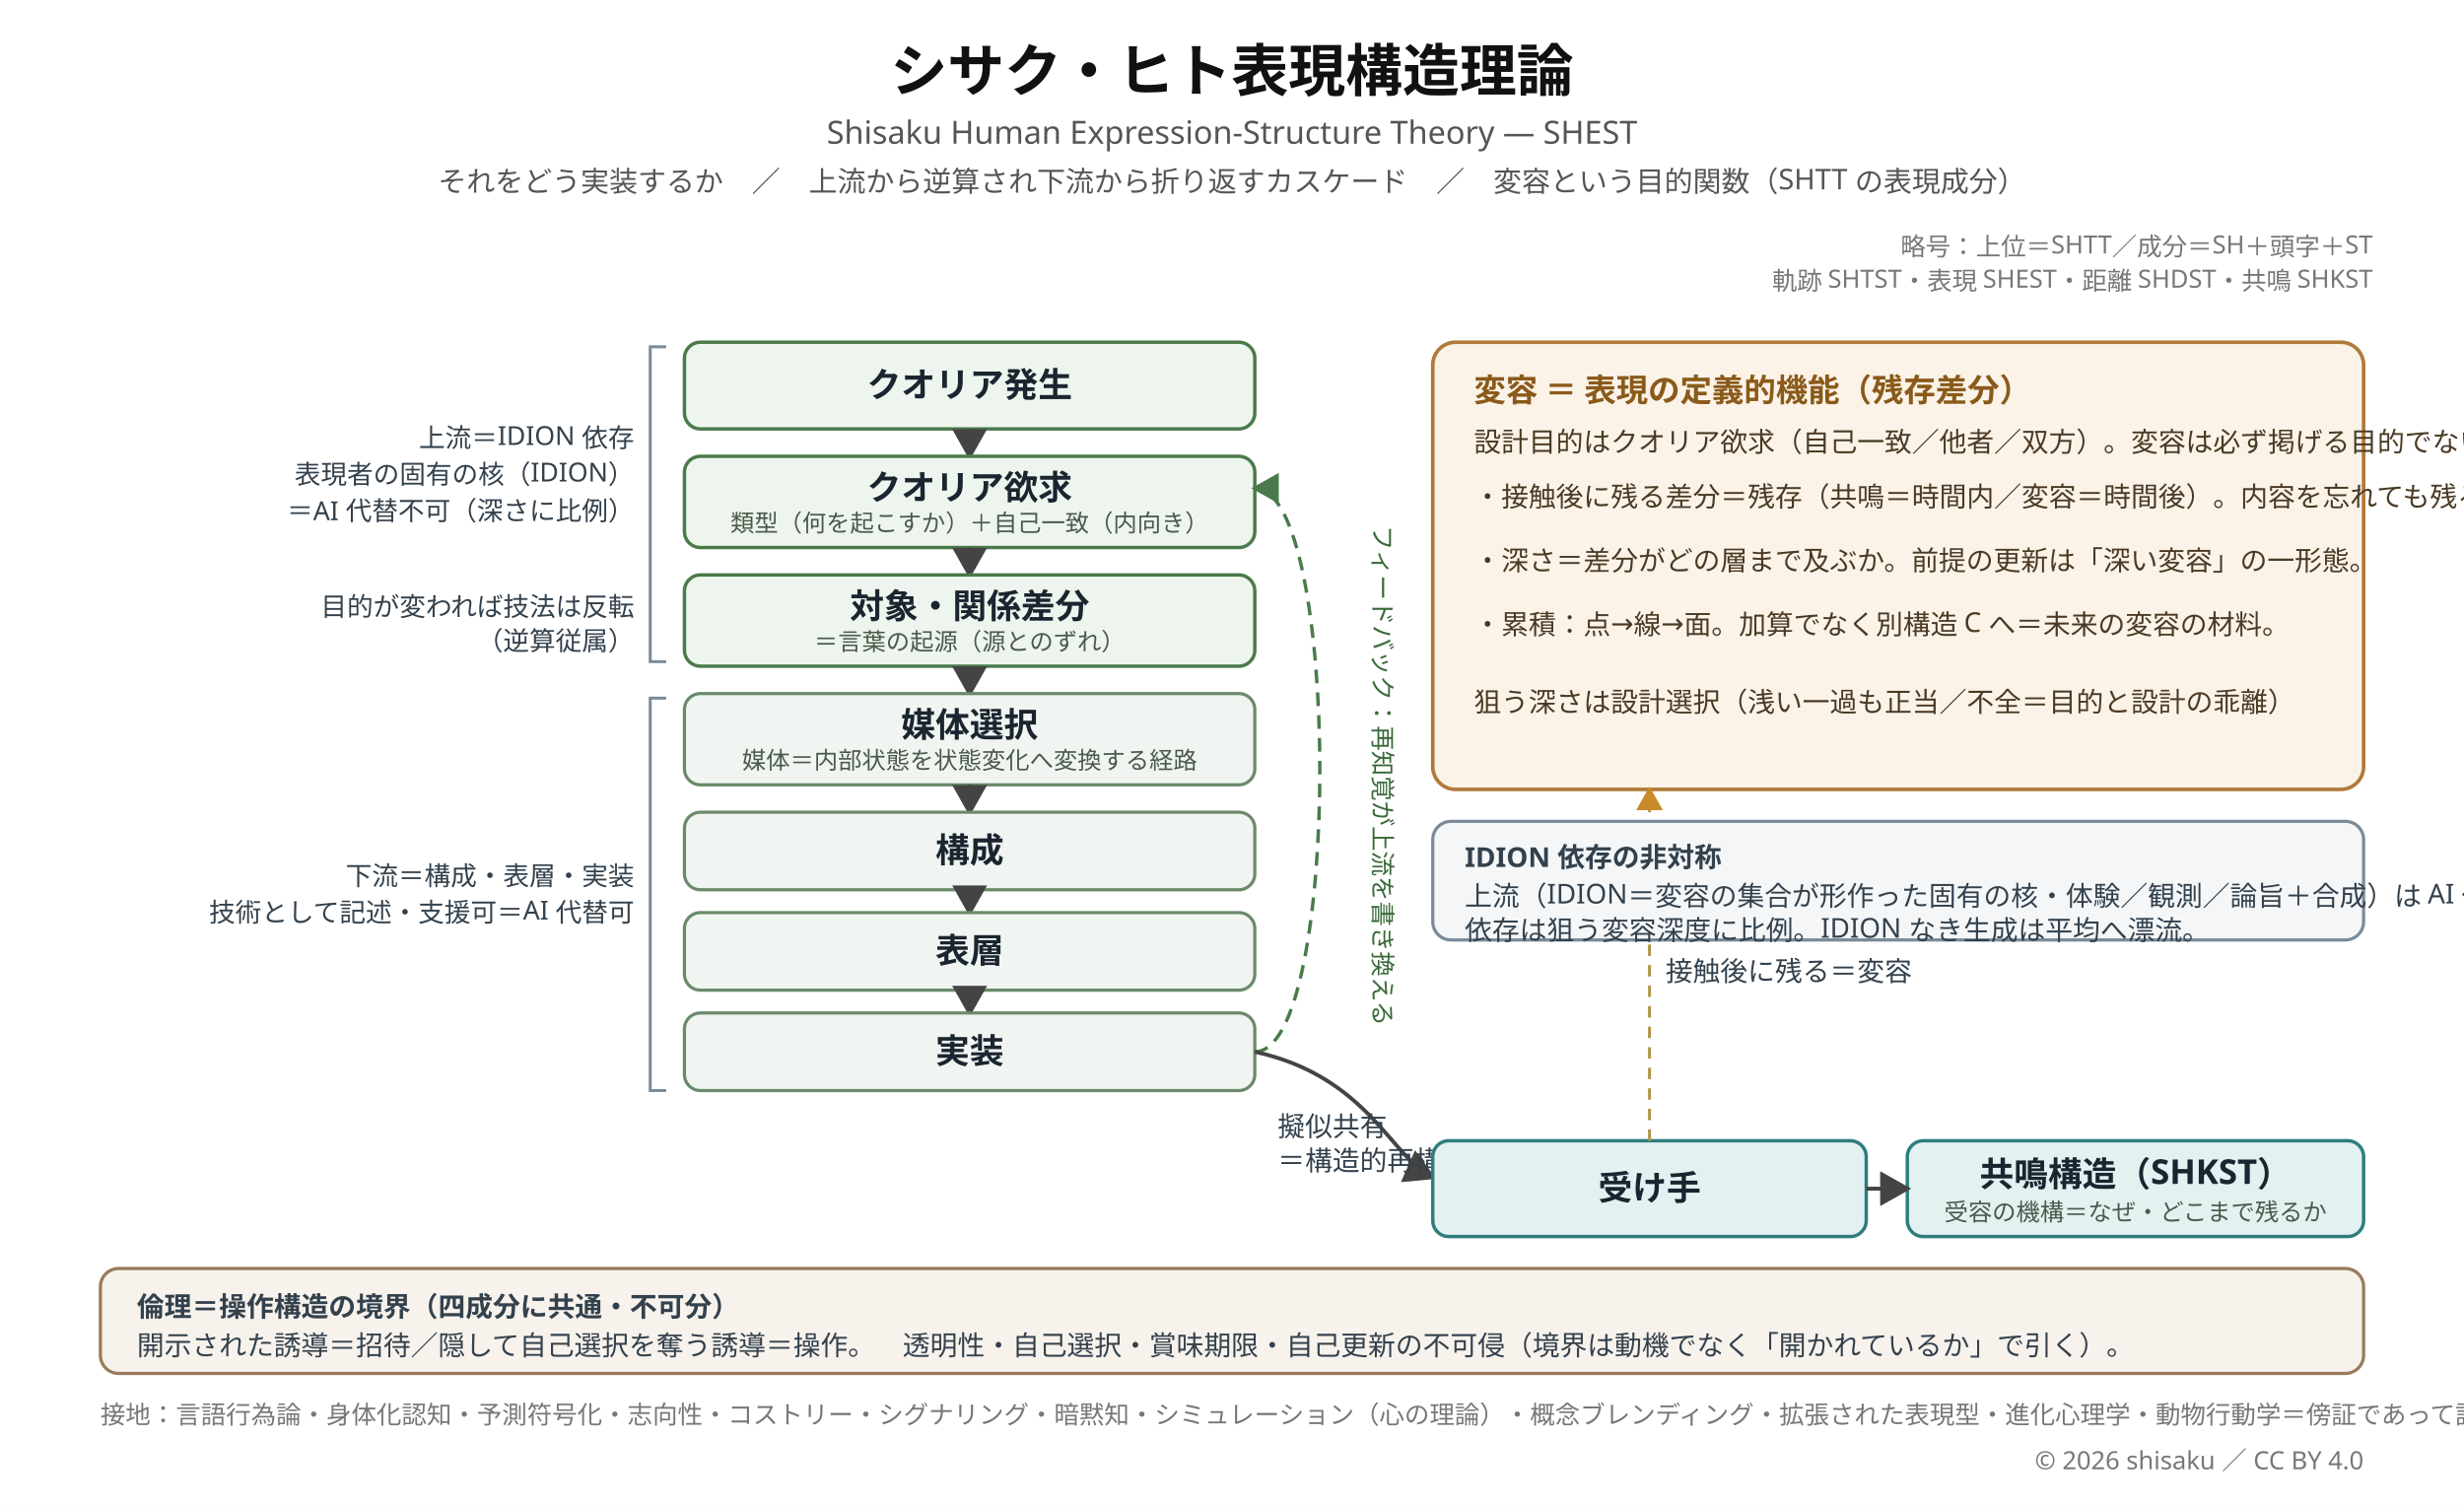
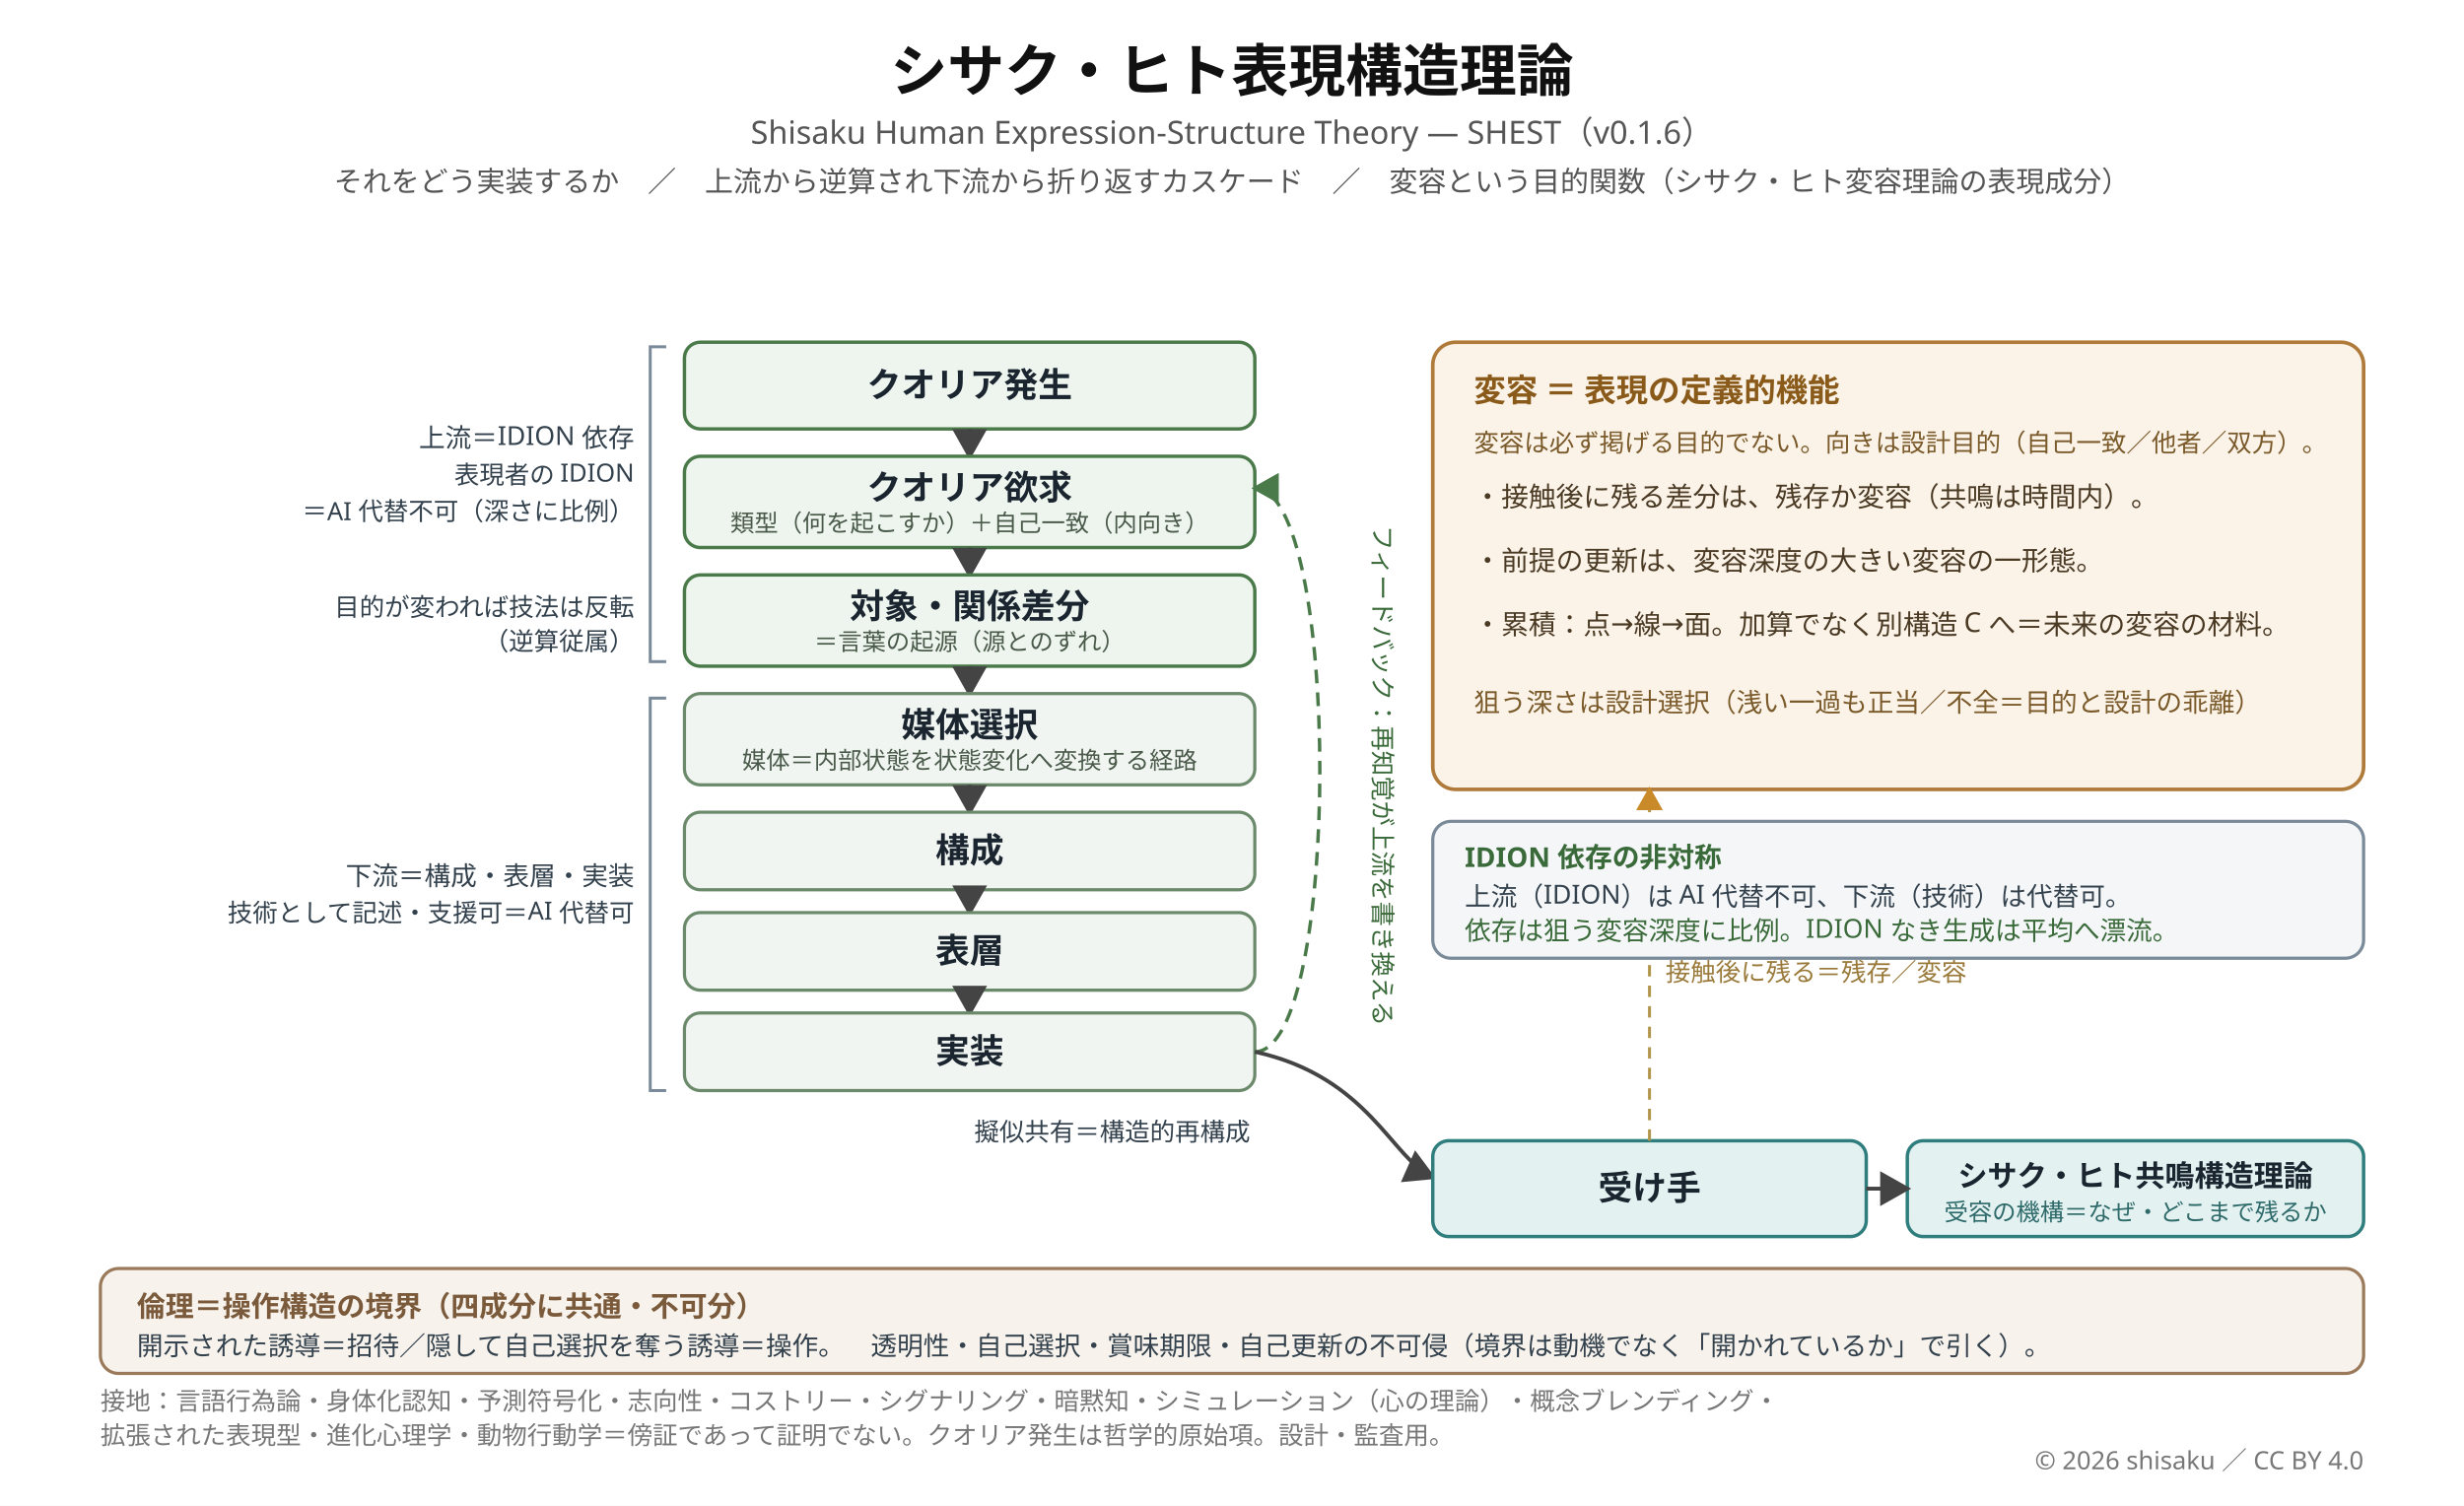
<svg xmlns="http://www.w3.org/2000/svg" viewBox="0 0 1080 660" font-family="'Hiragino Sans','Noto Sans JP','Yu Gothic',sans-serif">
  <defs>
    <marker id="arrow" markerWidth="9" markerHeight="9" refX="7" refY="4.5" orient="auto">
      <path d="M0,0 L8,4.5 L0,9 Z" fill="#444" />
    </marker>
    <marker id="arrowExpr" markerWidth="9" markerHeight="9" refX="7" refY="4.5" orient="auto">
      <path d="M0,0 L8,4.5 L0,9 Z" fill="#4a7a4a" />
    </marker>
    <marker id="arrowAmber" markerWidth="9" markerHeight="9" refX="7" refY="4.5" orient="auto">
      <path d="M0,0 L8,4.5 L0,9 Z" fill="#c98a2a" />
    </marker>
    <style>
      .bg{fill:#ffffff}
      .title{fill:#111;font-weight:700}
      .sub{fill:#555}
      .foot{fill:#777;font-size:11px}
      .footR{fill:#777;font-size:11px;text-anchor:end}
      .c-expr{stroke:#4a7a4a;fill:#eef5ee;stroke-width:1.5}
      .c-exprDn{stroke:#6b8a6b;fill:#f1f5f1;stroke-width:1.4}
      .c-kyo{stroke:#2f7d7d;fill:#e3f1f1;stroke-width:1.5}
      .c-trans{stroke:#b07a3a;fill:#fbf3e8;stroke-width:1.6}
      .c-prem{stroke:#7a8a99;fill:#f4f6f8;stroke-width:1.4}
      .c-eth{stroke:#9a7a5a;fill:#f7f2ec;stroke-width:1.4}
      .nlbl{fill:#1a2530;font-size:15px;text-anchor:middle;font-weight:700}
      .nsub{fill:#4a5a4a;font-size:10.5px;text-anchor:middle}
      .ann{fill:#33414d;font-size:12px}
      .annR{fill:#33414d;font-size:11.5px;text-anchor:end}
      .transh{fill:#8a5a1a;font-size:14px;font-weight:700}
      .transb{fill:#4a3a24;font-size:12px}
      .green{fill:#3a6a3a}
      .flow{stroke:#444;stroke-width:1.7;fill:none}
      .fb{stroke:#4a7a4a;stroke-width:1.5;fill:none;stroke-dasharray:6 4}
      .dash{stroke:#b0954a;stroke-width:1.3;fill:none;stroke-dasharray:5 4}
      .brace{stroke:#7a8a99;stroke-width:1.3;fill:none}
    </style>
  </defs>
  <rect class="bg" x="0" y="0" width="1080" height="660" />
-   <text class="title" x="540" y="40" font-size="25" text-anchor="middle">シサク・ヒト表現構造理論</text>
-   <text class="sub" x="540" y="63" font-size="14" text-anchor="middle">Shisaku Human Expression-Structure Theory — SHEST</text>
-   <text class="sub" x="540" y="84" font-size="12.5" text-anchor="middle">それをどう実装するか　／　上流から逆算され下流から折り返すカスケード　／　変容という目的関数（SHTT の表現成分）</text>
-   <text class="footR" x="1040" y="112">略号：上位＝SHTT／成分＝SH＋頭字＋ST</text>
-   <text class="footR" x="1040" y="127">軌跡 SHTST・表現 SHEST・距離 SHDST・共鳴 SHKST</text>
+   <text class="title" x="540" y="40" text-anchor="middle" style="font-size:25px">シサク・ヒト表現構造理論</text>
+   <text class="sub" x="540" y="63" text-anchor="middle" style="font-size:14px">Shisaku Human Expression-Structure Theory — SHEST（v0.1.6）</text>
+   <text class="sub" x="540" y="84" text-anchor="middle" style="font-size:12.5px">それをどう実装するか　／　上流から逆算され下流から折り返すカスケード　／　変容という目的関数（シサク・ヒト変容理論の表現成分）</text>
  <rect class="c-expr" x="300" y="150" width="250" height="38" rx="7" />
  <text class="nlbl" x="425" y="174">クオリア発生</text>
  <path class="flow" d="M425,188 L425,200" marker-end="url(#arrow)" />
  <rect class="c-expr" x="300" y="200" width="250" height="40" rx="7" />
  <text class="nlbl" x="425" y="219">クオリア欲求</text>
  <text class="nsub" x="425" y="233">類型（何を起こすか）＋自己一致（内向き）</text>
  <path class="flow" d="M425,240 L425,252" marker-end="url(#arrow)" />
  <rect class="c-expr" x="300" y="252" width="250" height="40" rx="7" />
  <text class="nlbl" x="425" y="271">対象・関係差分</text>
  <text class="nsub" x="425" y="285">＝言葉の起源（源とのずれ）</text>
  <path class="flow" d="M425,292 L425,304" marker-end="url(#arrow)" />
  <rect class="c-exprDn" x="300" y="304" width="250" height="40" rx="7" />
  <text class="nlbl" x="425" y="323">媒体選択</text>
  <text class="nsub" x="425" y="337">媒体＝内部状態を状態変化へ変換する経路</text>
  <path class="flow" d="M425,344 L425,356" marker-end="url(#arrow)" />
  <rect class="c-exprDn" x="300" y="356" width="250" height="34" rx="7" />
  <text class="nlbl" x="425" y="378">構成</text>
  <path class="flow" d="M425,390 L425,400" marker-end="url(#arrow)" />
  <rect class="c-exprDn" x="300" y="400" width="250" height="34" rx="7" />
  <text class="nlbl" x="425" y="422">表層</text>
  <path class="flow" d="M425,434 L425,444" marker-end="url(#arrow)" />
  <rect class="c-exprDn" x="300" y="444" width="250" height="34" rx="7" />
  <text class="nlbl" x="425" y="466">実装</text>
  <path class="brace" d="M292,152 L285,152 L285,290 L292,290" />
  <text class="annR" x="278" y="196">上流＝IDION 依存</text>
-   <text class="annR" x="278" y="212" font-size="11">表現者の固有の核（IDION）</text>
-   <text class="annR" x="278" y="228" font-size="11">＝AI 代替不可（深さに比例）</text>
+   <text class="annR" x="278" y="212" style="font-size:11px">表現者の IDION</text>
+   <text class="annR" x="278" y="228" style="font-size:11px">＝AI 代替不可（深さに比例）</text>
  <path class="brace" d="M292,306 L285,306 L285,478 L292,478" />
  <text class="annR" x="278" y="388">下流＝構成・表層・実装</text>
-   <text class="annR" x="278" y="404" font-size="11">技術として記述・支援可＝AI 代替可</text>
-   <text class="annR" x="278" y="270" font-size="11">目的が変われば技法は反転</text>
-   <text class="annR" x="278" y="285" font-size="11">（逆算従属）</text>
+   <text class="annR" x="278" y="404" style="font-size:11px">技術として記述・支援可＝AI 代替可</text>
+   <text class="annR" x="278" y="270" style="font-size:11px">目的が変われば技法は反転</text>
+   <text class="annR" x="278" y="285" style="font-size:11px">（逆算従属）</text>
  <path class="fb" d="M550,461 C588,461 588,214 550,214" marker-end="url(#arrowExpr)" />
-   <text class="green" font-size="11" transform="translate(602,340) rotate(90)" text-anchor="middle">フィードバック：再知覚が上流を書き換える</text>
+   <text class="green" transform="translate(602,340) rotate(90)" text-anchor="middle" style="font-size:11px">フィードバック：再知覚が上流を書き換える</text>
  <rect class="c-trans" x="628" y="150" width="408" height="196" rx="10" />
-   <text class="transh" x="646" y="176">変容 ＝ 表現の定義的機能（残存差分）</text>
-   <text class="transb" x="646" y="198" font-size="11" fill="#7a5a2a">設計目的はクオリア欲求（自己一致／他者／双方）。変容は必ず掲げる目的でない。</text>
-   <text class="transb" x="646" y="222">・接触後に残る差分＝残存（共鳴＝時間内／変容＝時間後）。内容を忘れても残る。</text>
-   <text class="transb" x="646" y="250">・深さ＝差分がどの層まで及ぶか。前提の更新は「深い変容」の一形態。</text>
+   <text class="transh" x="646" y="176">変容 ＝ 表現の定義的機能</text>
+   <text class="transb" x="646" y="198" style="font-size:11px;fill:#7a5a2a">変容は必ず掲げる目的でない。向きは設計目的（自己一致／他者／双方）。</text>
+   <text class="transb" x="646" y="222">・接触後に残る差分は、残存か変容（共鳴は時間内）。</text>
+   <text class="transb" x="646" y="250">・前提の更新は、変容深度の大きい変容の一形態。</text>
  <text class="transb" x="646" y="278">・累積：点→線→面。加算でなく別構造 C へ＝未来の変容の材料。</text>
-   <text class="transb" x="646" y="312" font-size="11.5" fill="#7a5a2a">狙う深さは設計選択（浅い一過も正当／不全＝目的と設計の乖離）</text>
+   <text class="transb" x="646" y="312" style="font-size:11.5px;fill:#7a5a2a">狙う深さは設計選択（浅い一過も正当／不全＝目的と設計の乖離）</text>
  <path class="flow" d="M550,461 C600,472 610,508 628,516" marker-end="url(#arrow)" />
-   <text class="ann" x="560" y="498" font-size="11">擬似共有</text>
-   <text class="ann" x="560" y="513" font-size="11">＝構造的再構成</text>
+   <text class="ann" x="548" y="500" style="font-size:11px;text-anchor:end">擬似共有＝構造的再構成</text>
  <rect class="c-kyo" x="628" y="500" width="190" height="42" rx="7" />
  <text class="nlbl" x="723" y="526">受け手</text>
  <path class="dash" d="M723,500 L723,346" marker-end="url(#arrowAmber)" />
-   <text class="ann" x="730" y="430" font-size="11" fill="#9a7a3a">接触後に残る＝変容</text>
+   <text class="ann" x="730" y="430" style="font-size:11px;fill:#9a7a3a">接触後に残る＝残存／変容</text>
  <rect class="c-kyo" x="836" y="500" width="200" height="42" rx="7" />
-   <text class="nlbl" x="936" y="520" font-size="13">共鳴構造（SHKST）</text>
-   <text class="nsub" x="936" y="535" fill="#2f6a6a">受容の機構＝なぜ・どこまで残るか</text>
+   <text class="nlbl" x="936" y="520" style="font-size:13px">シサク・ヒト共鳴構造理論</text>
+   <text class="nsub" x="936" y="535" style="fill:#2f6a6a">受容の機構＝なぜ・どこまで残るか</text>
  <path class="flow" d="M818,521 L836,521" marker-end="url(#arrow)" />
-   <rect class="c-prem" x="628" y="360" width="408" height="52" rx="8" />
-   <text class="ann" x="642" y="380" font-weight="700" fill="#3a6a3a">IDION 依存の非対称</text>
-   <text class="ann" x="642" y="397" font-size="11.5">上流（IDION＝変容の集合が形作った固有の核・体験／観測／論旨＋合成）は AI 代替不可、下流（技術）は代替可。</text>
-   <text class="ann" x="642" y="412" font-size="11.5" fill="#3a6a3a">依存は狙う変容深度に比例。IDION なき生成は平均へ漂流。</text>
+   <rect class="c-prem" x="628" y="360" width="408" height="60" rx="8" />
+   <text class="ann" x="642" y="380" font-weight="700" style="fill:#3a6a3a">IDION 依存の非対称</text>
+   <text class="ann" x="642" y="397" style="font-size:11.5px">上流（IDION）は AI 代替不可、下流（技術）は代替可。</text>
+   <text class="ann" x="642" y="412" style="font-size:11.5px;fill:#3a6a3a">依存は狙う変容深度に比例。IDION なき生成は平均へ漂流。</text>
  <rect class="c-eth" x="44" y="556" width="992" height="46" rx="8" />
-   <text class="ann" x="60" y="577" font-size="12.5" font-weight="700" fill="#7a5a3a">倫理＝操作構造の境界（四成分に共通・不可分）</text>
-   <text class="ann" x="60" y="594" font-size="11.5">開示された誘導＝招待／隠して自己選択を奪う誘導＝操作。　透明性・自己選択・賞味期限・自己更新の不可侵（境界は動機でなく「開かれているか」で引く）。</text>
-   <text class="foot" x="44" y="624">接地：言語行為論・身体化認知・予測符号化・志向性・コストリー・シグナリング・暗黙知・シミュレーション（心の理論）・概念ブレンディング・拡張された表現型・進化心理学・動物行動学＝傍証であって証明でない。クオリア発生は哲学的原始項。設計・監査用（生成非注入）。</text>
+   <text class="ann" x="60" y="577" font-weight="700" style="font-size:12.5px;fill:#7a5a3a">倫理＝操作構造の境界（四成分に共通・不可分）</text>
+   <text class="ann" x="60" y="594" style="font-size:11.5px">開示された誘導＝招待／隠して自己選択を奪う誘導＝操作。　透明性・自己選択・賞味期限・自己更新の不可侵（境界は動機でなく「開かれているか」で引く）。</text>
+   <text class="foot" x="44" y="618">接地：言語行為論・身体化認知・予測符号化・志向性・コストリー・シグナリング・暗黙知・シミュレーション（心の理論）・概念ブレンディング・</text>
+   <text class="foot" x="44" y="633">拡張された表現型・進化心理学・動物行動学＝傍証であって証明でない。クオリア発生は哲学的原始項。設計・監査用。</text>
  <text class="footR" x="1036" y="644">© 2026 shisaku ／ CC BY 4.0</text>
</svg>
